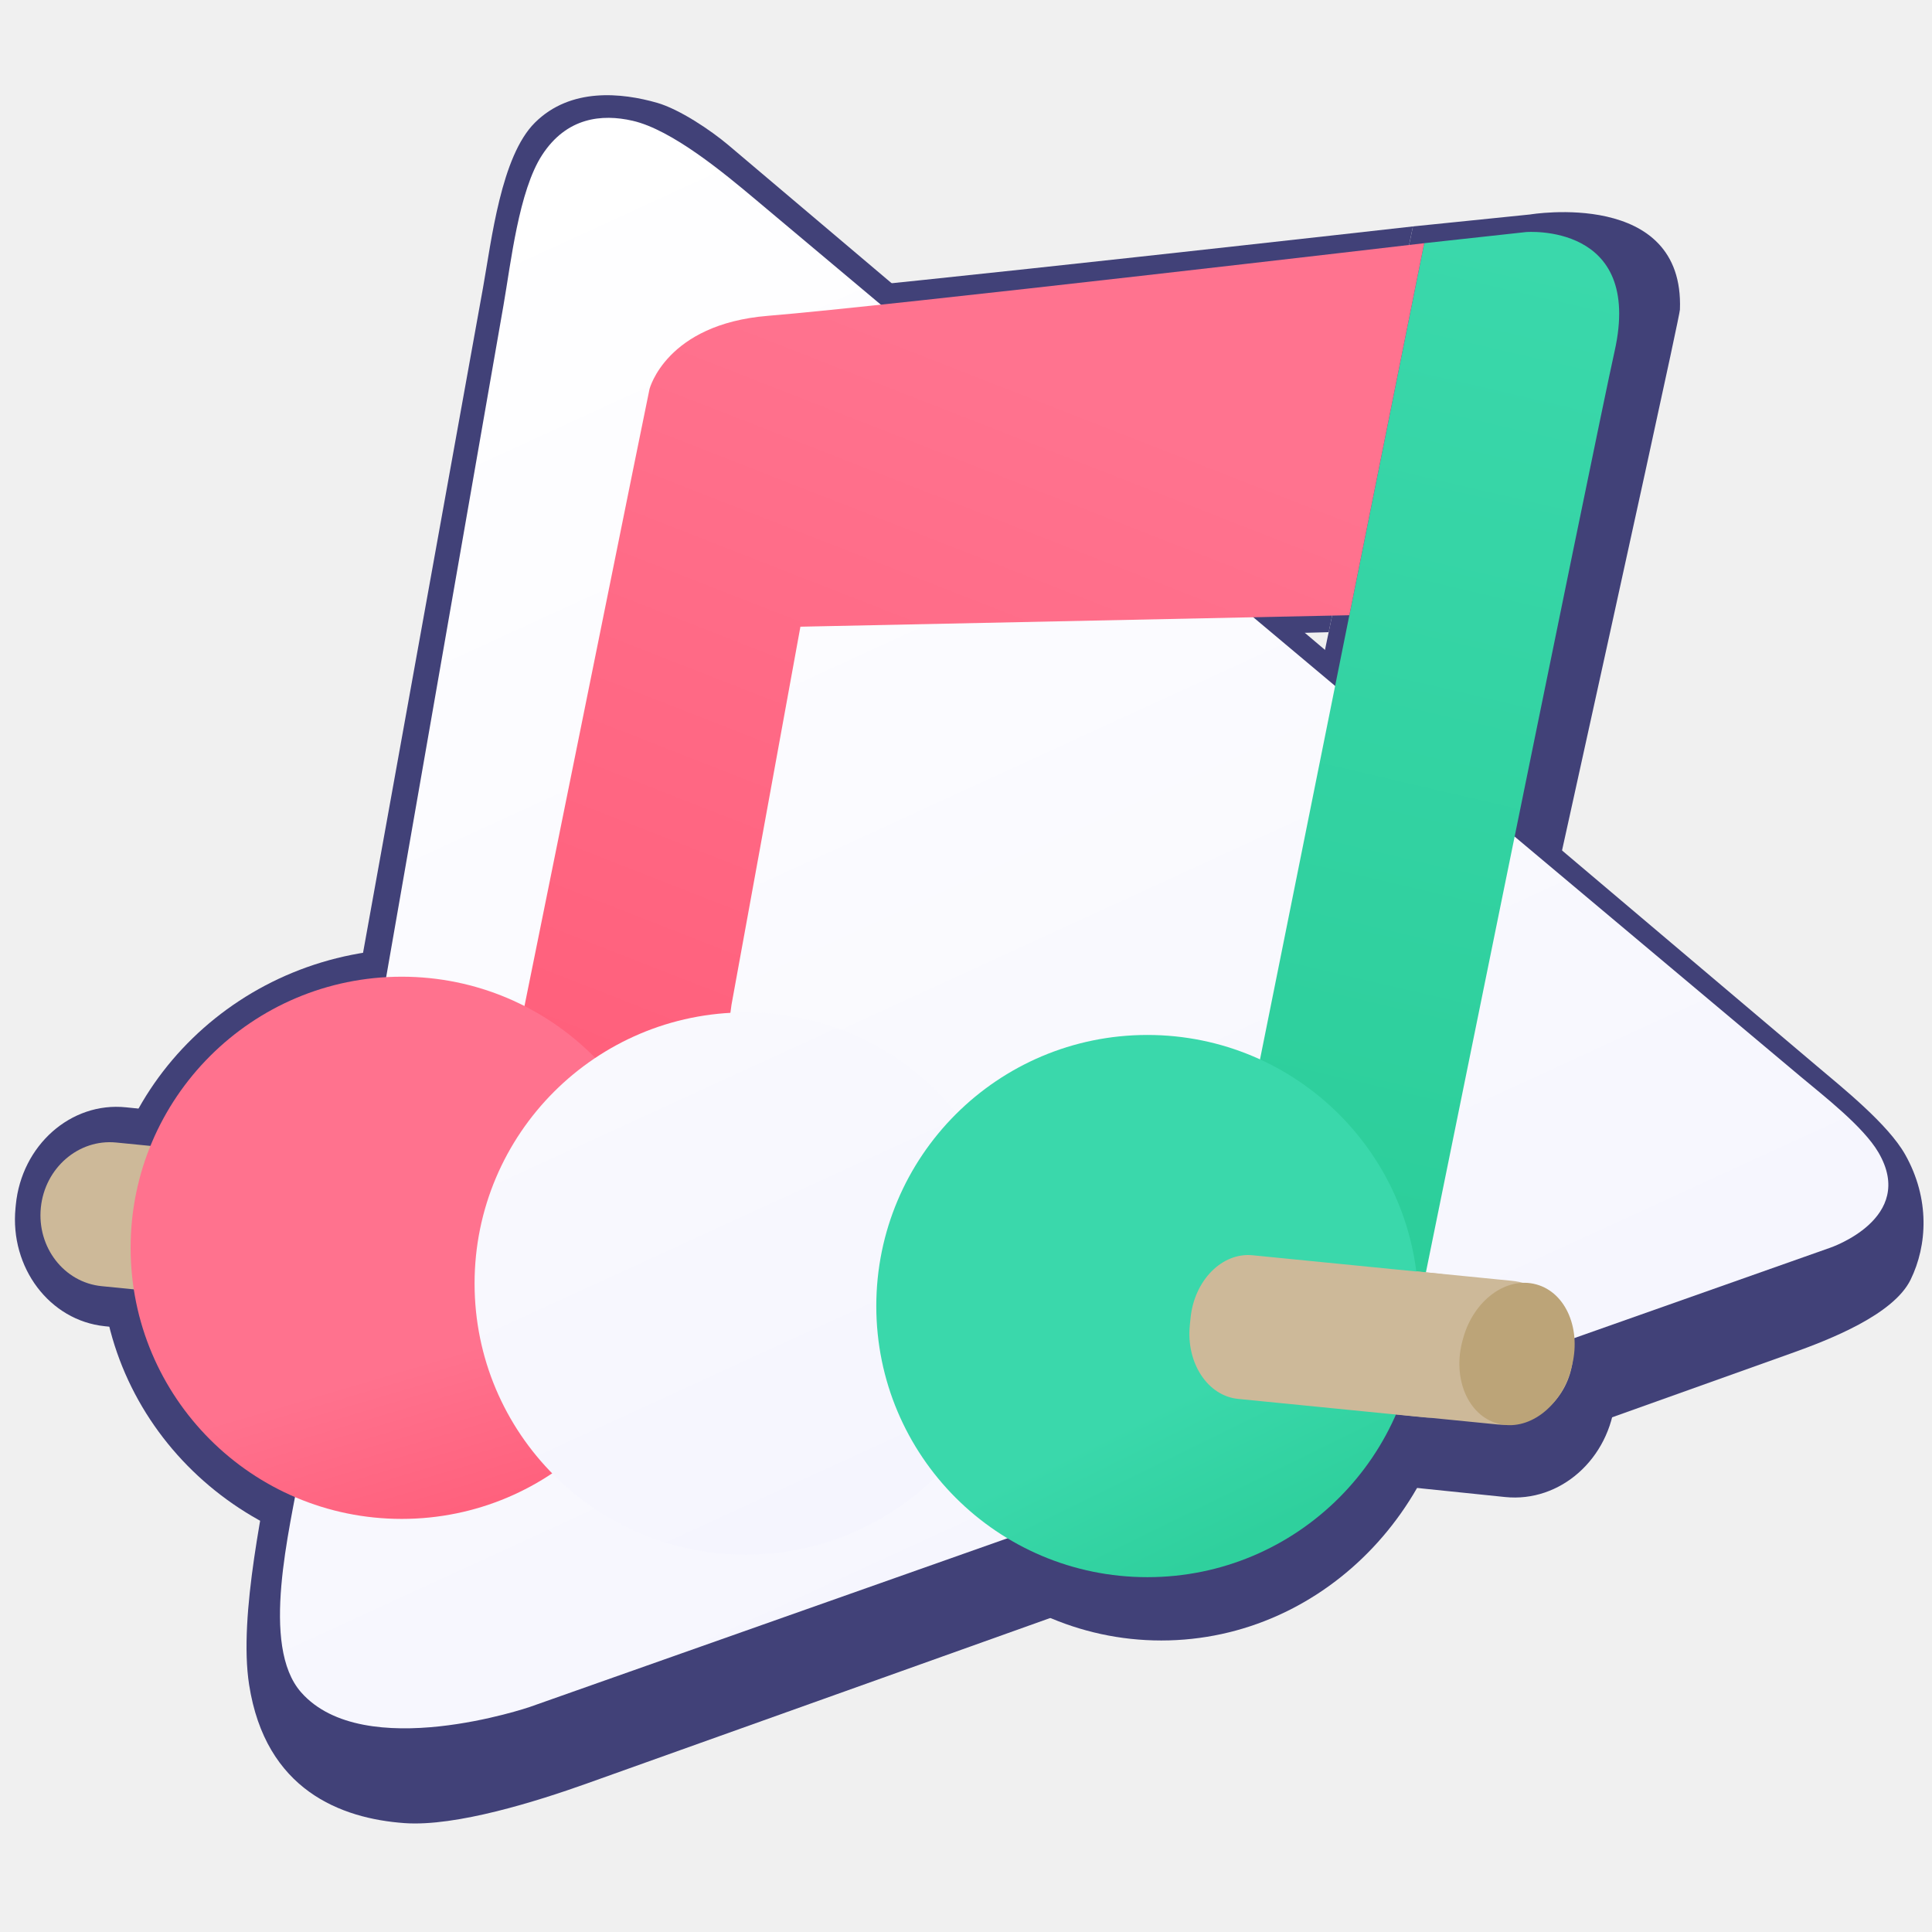
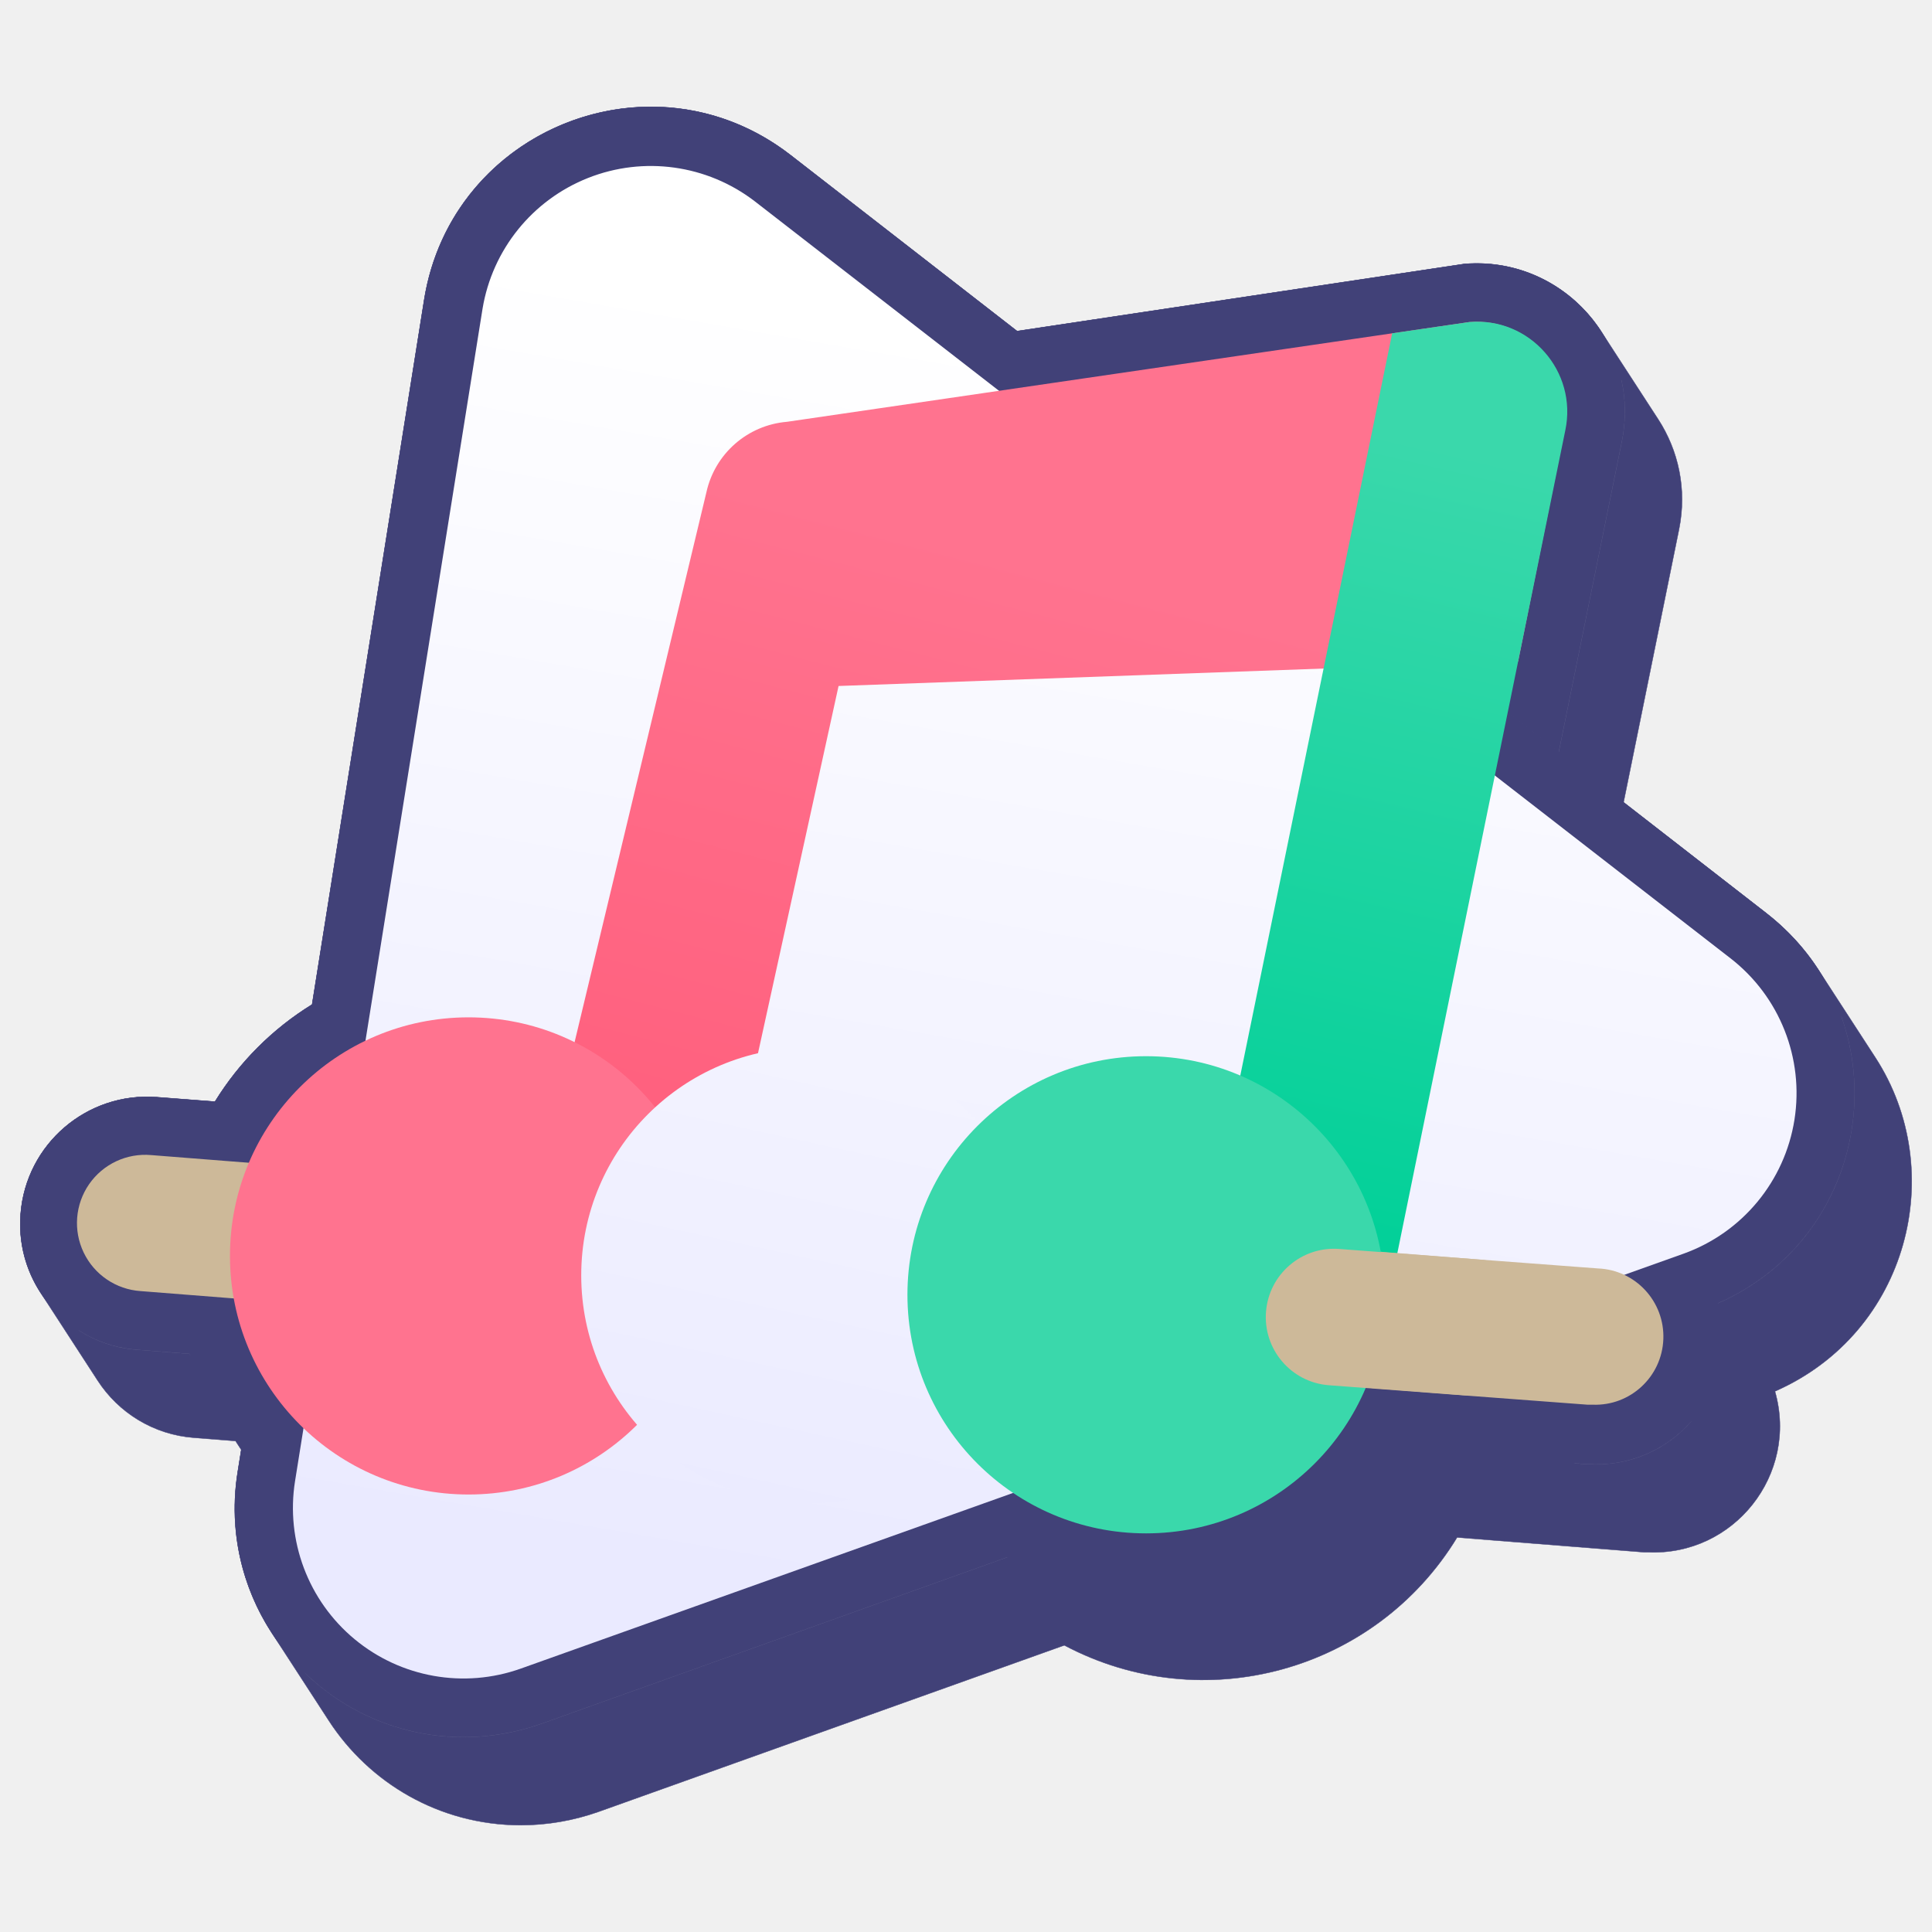
- <svg xmlns="http://www.w3.org/2000/svg" xmlns:xlink="http://www.w3.org/1999/xlink" width="1024" height="1024" viewBox="0 0 81.013 81.013" version="1.1" id="svg1" xml:space="preserve">
+ <svg xmlns="http://www.w3.org/2000/svg" xmlns:xlink="http://www.w3.org/1999/xlink" width="1024" height="1024" viewBox="0 0 270.933 270.933" version="1.1" id="svg1" xml:space="preserve">
  <defs id="defs1">
-     <linearGradient id="linearGradient19">
-       <stop style="stop-color:#2fd09d;stop-opacity:1;" offset="0" id="stop19" />
-       <stop style="stop-color:#3ad8ab;stop-opacity:1;" offset="1" id="stop20" />
-     </linearGradient>
-     <linearGradient id="linearGradient2">
-       <stop style="stop-color:#f5f5fe;stop-opacity:1;" offset="0" id="stop2" />
-       <stop style="stop-color:#f9f9fe;stop-opacity:1;" offset="1" id="stop3" />
-     </linearGradient>
-     <linearGradient id="linearGradient10">
-       <stop style="stop-color:#f5f5fe;stop-opacity:1;" offset="0" id="stop10" />
-       <stop style="stop-color:#ffffff;stop-opacity:1;" offset="1" id="stop11" />
+     <linearGradient id="linearGradient13">
+       <stop style="stop-color:#f3f3ff;stop-opacity:1;" offset="0" id="stop13" />
+       <stop style="stop-color:#ebebff;stop-opacity:1;" offset="1" id="stop14" />
    </linearGradient>
    <linearGradient id="linearGradient8">
-       <stop style="stop-color:#2bcd99;stop-opacity:1;" offset="0" id="stop8" />
-       <stop style="stop-color:#3ad8ab;stop-opacity:1;" offset="1" id="stop9" />
+       <stop style="stop-color:#ffffff;stop-opacity:1;" offset="0" id="stop8" />
+       <stop style="stop-color:#eaeaff;stop-opacity:1;" offset="1" id="stop9" />
    </linearGradient>
    <linearGradient id="linearGradient6">
-       <stop style="stop-color:#ff728e;stop-opacity:1;" offset="0" id="stop6" />
-       <stop style="stop-color:#ff5f7b;stop-opacity:1;" offset="1" id="stop7" />
+       <stop style="stop-color:#ff738f;stop-opacity:1;" offset="0" id="stop6" />
+       <stop style="stop-color:#ff5e7c;stop-opacity:1;" offset="1" id="stop7" />
    </linearGradient>
-     <linearGradient id="linearGradient4">
-       <stop style="stop-color:#ff5e7a;stop-opacity:1;" offset="0" id="stop4" />
-       <stop style="stop-color:#ff738f;stop-opacity:1;" offset="1" id="stop5" />
+     <style id="style1">.cls-1{fill:#414178;}.cls-2{fill:#fff;}.cls-3{fill:#ff738f;}.cls-4{fill:url(#linear-gradient);}.cls-5{fill:#cdb999;}.cls-6{fill:#3ad8ab;}</style>
+     <linearGradient id="linear-gradient" x1="138.159" y1="81.041" x2="128.514" y2="122.169" gradientUnits="userSpaceOnUse" gradientTransform="translate(-62.89683,-57.67936)">
+       <stop offset="0" stop-color="#3ad8ab" id="stop1" style="stop-color:#3ad8ab;stop-opacity:1;" />
+       <stop offset="1" stop-color="#3ad8ab" stop-opacity="0.8" id="stop2" style="stop-color:#00d098;stop-opacity:1;" />
    </linearGradient>
-     <linearGradient xlink:href="#linearGradient4" id="linearGradient5" x1="82.654" y1="114.88" x2="96.27" y2="80.078" gradientUnits="userSpaceOnUse" gradientTransform="matrix(0.982649,0,0,0.982649,-58.73546,-61.7732)" />
-     <linearGradient xlink:href="#linearGradient6" id="linearGradient7" x1="77.578" y1="125.103" x2="79.66" y2="132.137" gradientUnits="userSpaceOnUse" gradientTransform="matrix(0.982649,0,0,0.982649,-58.73546,-61.7732)" />
-     <linearGradient xlink:href="#linearGradient8" id="linearGradient9" x1="114.227" y1="123.331" x2="124.945" y2="77.316" gradientUnits="userSpaceOnUse" gradientTransform="matrix(0.982649,0,0,0.982649,-58.73546,-61.7732)" />
-     <linearGradient xlink:href="#linearGradient10" id="linearGradient11" x1="114.788" y1="137.241" x2="85.211" y2="72.781" gradientUnits="userSpaceOnUse" gradientTransform="matrix(0.982649,0,0,0.982649,-58.73546,-61.7732)" />
-     <linearGradient xlink:href="#linearGradient2" id="linearGradient3" x1="97.432" y1="132.322" x2="88.033" y2="111.82" gradientUnits="userSpaceOnUse" gradientTransform="matrix(0.982649,0,0,0.982649,-60.55508,-61.60949)" />
-     <linearGradient xlink:href="#linearGradient19" id="linearGradient20" x1="49.556" y1="69.925" x2="46.67" y2="64.051" gradientUnits="userSpaceOnUse" />
+     <linearGradient xlink:href="#linearGradient6" id="linearGradient7" x1="41.979" y1="26.045" x2="32.766" y2="61.565" gradientUnits="userSpaceOnUse" gradientTransform="translate(-0.035,0.005)" />
+     <linearGradient xlink:href="#linearGradient8" id="linearGradient9" x1="33.501" y1="14.687" x2="22.418" y2="78.882" gradientUnits="userSpaceOnUse" gradientTransform="matrix(2.724576,0,0,2.724576,-0.7270609,-0.4581449)" />
+     <linearGradient xlink:href="#linearGradient13" id="linearGradient14" x1="44.633" y1="54.531" x2="39.453" y2="78.451" gradientUnits="userSpaceOnUse" gradientTransform="matrix(0.9551845,0,0,0.9551845,1.878361,2.949339)" />
  </defs>
-   <g id="layer4" style="display:inline" transform="translate(-8.2557827e-7,-4.026947)">
-     <g id="layer7" style="display:inline">
-       <path style="display:inline;fill:#414178;fill-opacity:1;stroke-width:0.26" d="m 51.381,51.396 7.867,-37.875 4.913,-0.501 c 0,0 6.477,-1.09 6.282,3.991 -0.019,0.509 -9.275,42.267 -9.275,42.267 L 50.722,57.311 Z" id="path3-8" />
-       <path style="display:inline;fill:#414178;fill-opacity:1;fill-rule:evenodd;stroke-width:0.285" d="M 20.903,48.896 C 26.661,20.016 26.868,20.022 26.868,20.022 c 0,0 0.657,-3.231 5.312,-3.615 5.455,-0.449 27.068,-2.886 27.068,-2.886 l -3.534,17.015 -21.386,0.558 -3.202,17.34 -1.394,6.679 -9.29,-2.041 z" id="path2-0" />
-     </g>
-     <g id="layer6" style="display:inline">
-       <path style="display:inline;fill:#414178;fill-opacity:1;fill-rule:evenodd;stroke:none;stroke-width:0.262" d="m 16.962,80.474 c -2.665,-0.191 -5.829,-1.384 -6.516,-5.803 -0.454,-2.916 0.631,-7.704 1.157,-10.621 l 8.648,-47.942 c 0.362,-2.009 0.755,-5.525 2.181,-6.94 1.496,-1.485 3.644,-1.252 5.116,-0.832 0.938,0.268 2.253,1.148 2.999,1.779 L 76.148,48.698 c 1.124,0.951 3.027,2.472 3.744,3.749 1.038,1.848 0.929,3.798 0.223,5.241 -0.72,1.471 -3.413,2.519 -4.994,3.083 L 24.589,78.82 c -2.051,0.732 -5.463,1.809 -7.627,1.654 z" id="path51" />
-     </g>
-     <g id="layer5" style="display:inline">
-       <rect style="display:inline;opacity:1;fill:#414178;fill-opacity:1;stroke-width:0.395" id="rect2-7-9" width="17.514" height="9.222" x="55.957" y="50.754" rx="4.203" ry="4.543" transform="matrix(0.9947257,0.1025705,-0.09655455,0.9953277,0,0)" />
-       <rect style="display:inline;fill:#414178;fill-opacity:1;stroke-width:0.395" id="rect2-7-9-3" width="17.514" height="9.222" x="5.927" y="49.652" rx="4.203" ry="4.543" transform="matrix(0.9947257,0.1025705,-0.09655455,0.9953277,0,0)" />
-       <ellipse style="display:inline;fill:#414178;fill-opacity:1;fill-rule:evenodd;stroke:none;stroke-width:0.263" id="path52" cx="48.695" cy="59.53" rx="12.542" ry="13.286" />
-       <ellipse style="display:inline;fill:#414178;fill-opacity:1;stroke-width:0.248" id="path18" cx="33.415" cy="58.191" rx="12.926" ry="12.818" />
-       <ellipse style="display:inline;fill:#414178;fill-opacity:1;fill-rule:evenodd;stroke:none;stroke-width:0.26" id="path58" cx="17.406" cy="56.631" rx="13.192" ry="12.826" />
-     </g>
+   <g id="g3-3" style="display:none" transform="matrix(1.359817,0,0,1.359817,-0.2400525,-0.1057423)">
+     <path id="path7" d="M 33.734,5.667 C 28.281,5.687 23.079,9.518 22.103,15.591 L 16.348,51.769 c -1.007,0.62 -1.947,1.359 -2.797,2.209 -2.873,2.873 -4.487,6.769 -4.487,10.832 0,2.984 0.871,5.878 2.471,8.343 l 1.133,1.745 -0.166,1.041 c -0.48,3.019 0.226,5.918 1.748,8.261 l 2.941,4.529 c 2.078,3.2 5.677,5.363 9.852,5.379 1.362,0.001 2.715,-0.229 4,-0.68 l 23.961,-8.563 c 2.194,1.166 4.659,1.792 7.189,1.792 4.063,0 7.959,-1.614 10.832,-4.487 1.425,-1.425 2.539,-3.101 3.301,-4.925 l 15.296,-5.467 c 6.9,-3.034 8.944,-11.365 5.168,-17.179 l -2.941,-4.529 c -0.696,-1.072 -1.59,-2.058 -2.688,-2.91 l -7.331,-5.696 2.857,-14.062 c 0.415,-2.067 -0.039,-4.06 -1.075,-5.655 L 82.672,17.218 C 81.214,14.973 78.605,13.517 75.647,13.754 L 52.616,17.212 40.953,8.15 C 38.744,6.437 36.213,5.659 33.734,5.667 Z m 2.941,4.529 c 2.479,-0.009 5.01,0.77 7.219,2.483 l 10.236,7.953 15.422,34.839 c -2.812,-2.555 -6.482,-3.979 -10.299,-3.979 -4.063,0 -7.959,1.614 -10.832,4.487 -2.873,2.873 -4.487,6.769 -4.487,10.832 0,2.984 0.871,5.878 2.471,8.343 l 2.941,4.529 c 0.289,0.445 0.601,0.876 0.937,1.291 L 28.103,88.9 c -1.285,0.451 -2.638,0.681 -4,0.68 -3.178,-0.012 -6.022,-1.269 -8.116,-3.281 -0.647,-1.799 -0.868,-3.787 -0.543,-5.83 l 0.195,-1.225 c 0.271,0.319 0.555,0.629 0.853,0.927 2.873,2.873 6.77,4.487 10.832,4.487 4.063,0 7.959,-1.614 10.832,-4.487 2.873,-2.873 4.487,-6.769 4.487,-10.832 0,-2.984 -0.871,-5.879 -2.472,-8.343 l -2.941,-4.529 c -0.579,-0.891 -1.253,-1.726 -2.015,-2.489 -2.873,-2.873 -6.769,-4.487 -10.832,-4.487 -1.398,0 -2.776,0.191 -4.1,0.559 l 4.761,-29.931 c 0.976,-6.073 6.178,-9.904 11.631,-9.923 z m 42.463,8.062 c 1.724,-0.017 3.309,0.54 4.587,1.484 0.217,0.993 0.239,2.052 0.022,3.132 L 80.497,38.874 57.977,21.377 78.588,18.283 c 0.185,-0.015 0.368,-0.023 0.55,-0.025 z M 55.558,21.741 94.104,51.69 c 0.333,0.258 0.646,0.528 0.941,0.81 1.951,5.503 -0.377,12.119 -6.362,14.751 l -11.172,3.993 c -0.019,-2.95 -0.886,-5.809 -2.469,-8.247 l -2.941,-4.529 c -0.235,-0.363 -0.487,-0.715 -0.754,-1.058 z M 27.324,54.021 c 4.063,0 7.959,1.614 10.832,4.487 0.117,0.117 0.231,0.236 0.344,0.356 0.785,1.865 1.202,3.884 1.202,5.947 0,4.063 -1.614,7.959 -4.487,10.832 -2.873,2.873 -6.769,4.487 -10.832,4.487 -3.039,0 -5.984,-0.903 -8.478,-2.56 l 3.383,-21.271 c 2.397,-1.477 5.174,-2.278 8.035,-2.278 z m 34.87,2 c 3.19,0 6.277,0.996 8.847,2.814 l 3.531,7.976 c 0,2.048 -0.411,4.053 -1.185,5.906 l -21.323,7.62 c -1.329,-0.706 -2.559,-1.611 -3.643,-2.695 -0.117,-0.117 -0.231,-0.236 -0.343,-0.356 -0.786,-1.865 -1.202,-3.884 -1.202,-5.947 0,-4.063 1.614,-7.959 4.487,-10.832 2.873,-2.873 6.769,-4.487 10.832,-4.487 z m 10.299,3.979 c 0.181,0.165 0.359,0.333 0.533,0.507 0.117,0.117 0.231,0.236 0.344,0.356 0.447,1.061 0.773,2.172 0.972,3.312 z m -57.492,0.241 -2.215,13.923 c -0.512,-1.542 -0.781,-3.169 -0.781,-4.824 0,-3.295 1.062,-6.48 2.995,-9.099 z" style="display:inline;vector-effect:non-scaling-stroke;fill:#414178;fill-opacity:1;stroke:#414178;stroke-width:0.195;stroke-dasharray:none;stroke-opacity:1;-inkscape-stroke:hairline" />
+     <path id="path2-2" style="display:inline;vector-effect:non-scaling-stroke;fill:#414178;stroke:#414178;stroke-width:0.195;stroke-dasharray:none;stroke-opacity:1;-inkscape-stroke:hairline" class="cls-1" d="m 24.103,89.581 c -7.232,-0.027 -12.735,-6.498 -11.6,-13.64 l 9.6,-60.35 c 1.419,-8.834 11.78,-12.923 18.85,-7.44 l 50.21,39.01 c 7.053,5.473 5.692,16.496 -2.48,20.09 l -60.58,21.65 c -1.285,0.451 -2.638,0.681 -4,0.68 z M 52.616,17.212 75.647,13.754 c 5.059,-0.405 9.099,4.144 8.1,9.12 l -3.25,16 M 74.572,66.811 A 15.319,15.319 0 0 1 59.253,82.129 15.319,15.319 0 0 1 43.934,66.811 15.319,15.319 0 0 1 59.253,51.492 15.319,15.319 0 0 1 74.572,66.811 Z M 39.702,64.811 A 15.319,15.319 0 0 1 24.383,80.129 15.319,15.319 0 0 1 9.064,64.811 15.319,15.319 0 0 1 24.383,49.492 15.319,15.319 0 0 1 39.702,64.811 Z" />
  </g>
-   <g id="layer3" style="display:inline" transform="translate(-8.2557827e-7,-4.026947)">
-     <path style="display:inline;opacity:1;fill:url(#linearGradient11);fill-opacity:1;fill-rule:evenodd;stroke:none;stroke-width:0.26" d="m 22.219,75.602 c 0,0 -6.951,2.38 -9.59,-0.609 -1.729,-1.958 -0.484,-6.807 -0.02,-9.468 l 8.504,-48.701 c 0.311,-1.781 0.64,-4.794 1.62,-6.299 1.027,-1.577 2.5,-1.73 3.791,-1.435 1.654,0.378 3.84,2.198 5.149,3.296 l 43.837,36.79 c 0.966,0.81 2.619,2.087 3.254,3.17 1.63,2.775 -2.028,4.004 -2.028,4.004" id="path19" />
+   <g id="g3" style="display:inline" transform="matrix(2.724576,0,0,2.724576,-0.727061,-0.4581453)">
+     <path id="path2315" d="M 33.734,5.667 C 28.281,5.687 23.079,9.518 22.103,15.591 l -5.771,36.281 c -2.034,1.254 -3.746,2.966 -5,5 L 8.332,56.641 c -3.588,-0.27 -6.718,2.413 -7,6 -0.121,1.487 0.269,2.897 1.023,4.058 l 2.941,4.529 c 1.068,1.645 2.868,2.789 4.977,2.942 l 2.117,0.166 0.296,0.455 -0.183,1.15 c -0.48,3.019 0.226,5.918 1.748,8.261 l 2.941,4.529 c 2.078,3.2 5.677,5.363 9.852,5.379 1.362,0.001 2.715,-0.229 4,-0.68 l 24.004,-8.578 c 7.146,3.788 16.007,1.355 20.216,-5.552 l 9.6,0.76 h 0.2 c 4.444,0.213 7.783,-4.002 6.56,-8.28 C 98.524,68.745 100.568,60.414 96.792,54.6 L 93.851,50.071 C 93.155,48.999 92.261,48.012 91.163,47.16 L 83.832,41.465 86.688,27.403 c 0.415,-2.067 -0.039,-4.06 -1.075,-5.656 L 82.672,17.218 C 81.214,14.973 78.605,13.517 75.647,13.754 L 52.616,17.212 40.953,8.151 C 38.744,6.437 36.213,5.659 33.734,5.667 Z m 2.941,4.529 c 2.479,-0.009 5.01,0.77 7.219,2.483 l 39.544,30.723 10.666,8.287 c 0.333,0.258 0.646,0.528 0.941,0.81 1.951,5.503 -0.377,12.119 -6.362,14.751 L 52.106,80.322 c -0.001,-5.87e-4 -0.002,-9.33e-4 -0.003,-0.002 l 0.002,0.002 -24.001,8.578 c -1.285,0.451 -2.638,0.681 -4,0.68 -3.178,-0.012 -6.022,-1.269 -8.116,-3.281 -0.647,-1.799 -0.868,-3.787 -0.543,-5.83 l 0.211,-1.324 c 0.009,0.011 0.019,0.023 0.028,0.034 l -0.027,-0.041 9.388,-59.019 c 0.976,-6.073 6.178,-9.904 11.631,-9.923 z m 42.463,8.061 c 1.724,-0.017 3.309,0.541 4.587,1.484 0.217,0.993 0.239,2.052 0.022,3.132 L 80.497,38.874 57.977,21.377 78.588,18.283 c 0.185,-0.015 0.368,-0.023 0.55,-0.025 z M 14.984,60.349 12.791,74.131 10.012,69.851 7.332,69.641 C 6.221,69.561 5.198,69.203 4.321,68.645 4.251,68.166 4.232,67.673 4.273,67.17 4.555,63.583 7.685,60.9 11.273,61.17 l 3,0.23 c 0.222,-0.361 0.46,-0.711 0.711,-1.051 z m 72.342,12.967 c -1.242,1.422 -3.098,2.315 -5.203,2.215 h -0.2 l -0.651,-0.051 z" style="display:inline;vector-effect:non-scaling-stroke;fill:#414178;fill-opacity:1;stroke:#414178;stroke-width:0.195;stroke-dasharray:none;stroke-opacity:1;-inkscape-stroke:hairline" />
+     <path id="path2" style="display:inline;vector-effect:non-scaling-stroke;stroke:#414178;stroke-width:0.195;stroke-dasharray:none;stroke-opacity:1;-inkscape-stroke:hairline" class="cls-1" d="m 24.103,89.581 c -7.232,-0.027 -12.735,-6.498 -11.6,-13.64 l 9.6,-60.35 c 1.419,-8.834 11.78,-12.923 18.85,-7.44 l 50.21,39.01 c 7.053,5.473 5.692,16.496 -2.48,20.09 l -60.58,21.65 c -1.285,0.451 -2.638,0.681 -4,0.68 z M 12.742,74.651 c -1.203,-1.414 -2.129,-3.043 -2.73,-4.8 l -2.68,-0.21 c -3.598,-0.26 -6.293,-3.405 -6,-7 0.282,-3.587 3.412,-6.27 7,-6 l 3,0.23 c 1.254,-2.034 2.966,-3.746 5,-5 m 72.351,15.38 c 1.224,4.278 -2.116,8.493 -6.56,8.28 h -0.2 l -9.6,-0.76 c -4.21,6.908 -13.073,9.34 -20.22,5.55 m 0.513,-63.109 23.031,-3.458 c 5.059,-0.405 9.099,4.144 8.1,9.12 l -3.25,16" />
  </g>
-   <g id="layer2" style="display:inline" transform="translate(-8.2557827e-7,-4.026947)">
-     <path style="display:inline;fill:url(#linearGradient9);fill-opacity:1;stroke-width:0.26" d="m 52.035,52.426 7.684,-38.201 4.268,-0.467 c 0,0 4.93,-0.411 3.717,4.995 -0.767,3.418 -9.076,44.356 -9.076,44.356 l -8.081,-5.061 z" id="path3" />
-     <path style="display:inline;fill:url(#linearGradient5);fill-opacity:1;fill-rule:evenodd;stroke-width:0.26" d="m 21.927,46.537 c 5.289,-26.157 5.308,-26.194 5.308,-26.194 0,0 0.69,-2.725 4.965,-3.073 5.011,-0.407 27.519,-3.045 27.519,-3.045 l -3.138,15.6 -23.018,0.481 -2.89,15.854 -0.808,5.965 -8.534,-1.849 z" id="path2" />
+   <path class="cls-2" d="M 242.668,134.383 105.813,28.206 A 23.922,23.922 0 0 0 67.668,43.3 L 41.376,207.701 a 23.922,23.922 0 0 0 31.66,26.292 l 163.093,-58.197 a 23.922,23.922 0 0 0 6.539,-41.414 z" id="path104" style="display:inline;fill:url(#linearGradient9);fill-opacity:1;stroke-width:2.725" />
+   <g id="g2" style="display:inline" transform="matrix(2.724576,0,0,2.724576,-0.727061,-0.4581453)">
+     <path class="cls-3" d="m 75.878,16.746 -35.103,5.132 c -2.03,0.168 -3.713,1.64 -4.15,3.63 l -7.867,32.818 9.1,2.54 5.57,-25.39 34.976,-1.258 2.394,-11.892 c 0.639,-3.037 -1.826,-5.834 -4.92,-5.58 z" id="path105" style="fill:url(#linearGradient7);fill-opacity:1" />
+     <path class="cls-4" d="m 75.913,16.741 -3.991,0.583 -10.269,50.187 9.42,2.62 9.76,-47.81 c 0.639,-3.037 -1.826,-5.834 -4.92,-5.58 z" id="path106" style="fill:url(#linear-gradient);fill-opacity:1" />
  </g>
-   <g id="layer1" style="display:inline" transform="translate(-8.2557827e-7,-4.026947)">
-     <rect style="display:inline;fill:#cdb999;fill-opacity:1;stroke-width:0.264" id="rect2" width="64.554" height="6.054" x="7.195" y="51.202" rx="2.869" ry="3.221" transform="matrix(0.9951277,0.09859469,-0.1004497,0.9949421,0,0)" />
-     <ellipse style="display:inline;fill:url(#linearGradient7);fill-opacity:1;stroke-width:0.26;image-rendering:auto" id="path1" cx="16.845" cy="56.35" rx="11.368" ry="11.368" />
-     <circle style="display:inline;fill:url(#linearGradient3);fill-opacity:1;stroke-width:0.26;image-rendering:auto" id="path1-8" cx="31.268" cy="57.847" r="11.368" />
-     <circle style="display:inline;fill:url(#linearGradient20);fill-opacity:1;stroke-width:0.26;image-rendering:auto" id="path1-8-3" cx="48.113" cy="58.793" r="11.368" />
-     <rect style="display:inline;fill:#cdb999;fill-opacity:1;stroke-width:0.264" id="rect2-7" width="12.502" height="6.054" x="55.626" y="51.208" rx="2.324" ry="2.872" transform="matrix(0.9951277,0.09859469,-0.1004497,0.9949421,0,0)" />
-     <rect style="display:inline;fill:#bca478;fill-opacity:1;stroke-width:0.264" id="rect2-7-6" width="4.705" height="6.054" x="75.22" y="38.662" rx="2.347" ry="2.982" transform="matrix(0.9639657,0.2660266,-0.2678233,0.9634681,0,0)" />
+   <g id="g1" style="display:inline" transform="matrix(2.724576,0,0,2.724576,-0.727061,-0.4581453)">
+     <path class="cls-5" d="m 76.103,72.001 h -0.28 l -68.32,-5.38 a 3.511,3.511 0 1 1 0.55,-7 l 68.27,5.37 a 3.503,3.503 0 0 1 -0.27,7 z" id="path107" style="display:inline" />
+     <circle class="cls-3" cx="24.383" cy="64.811" id="circle107" style="display:inline" r="12.28" />
+     <circle class="cls-2" cx="41.913" cy="65.811" id="circle108" style="display:inline;fill:url(#linearGradient14);fill-opacity:1;stroke-width:0.955" r="11.73" />
+     <circle class="cls-6" cx="59.253" cy="66.811" id="circle109" r="12.28" />
+     <path class="cls-5" d="m 82.244,72.468 h -0.27 l -13.32,-1.002 a 3.511,3.517 0 1 1 0.55,-7.013 l 13.31,1.002 a 3.503,3.509 0 0 1 -0.27,7.013 z" id="path109" style="display:inline;stroke-width:1.001" />
  </g>
</svg>
